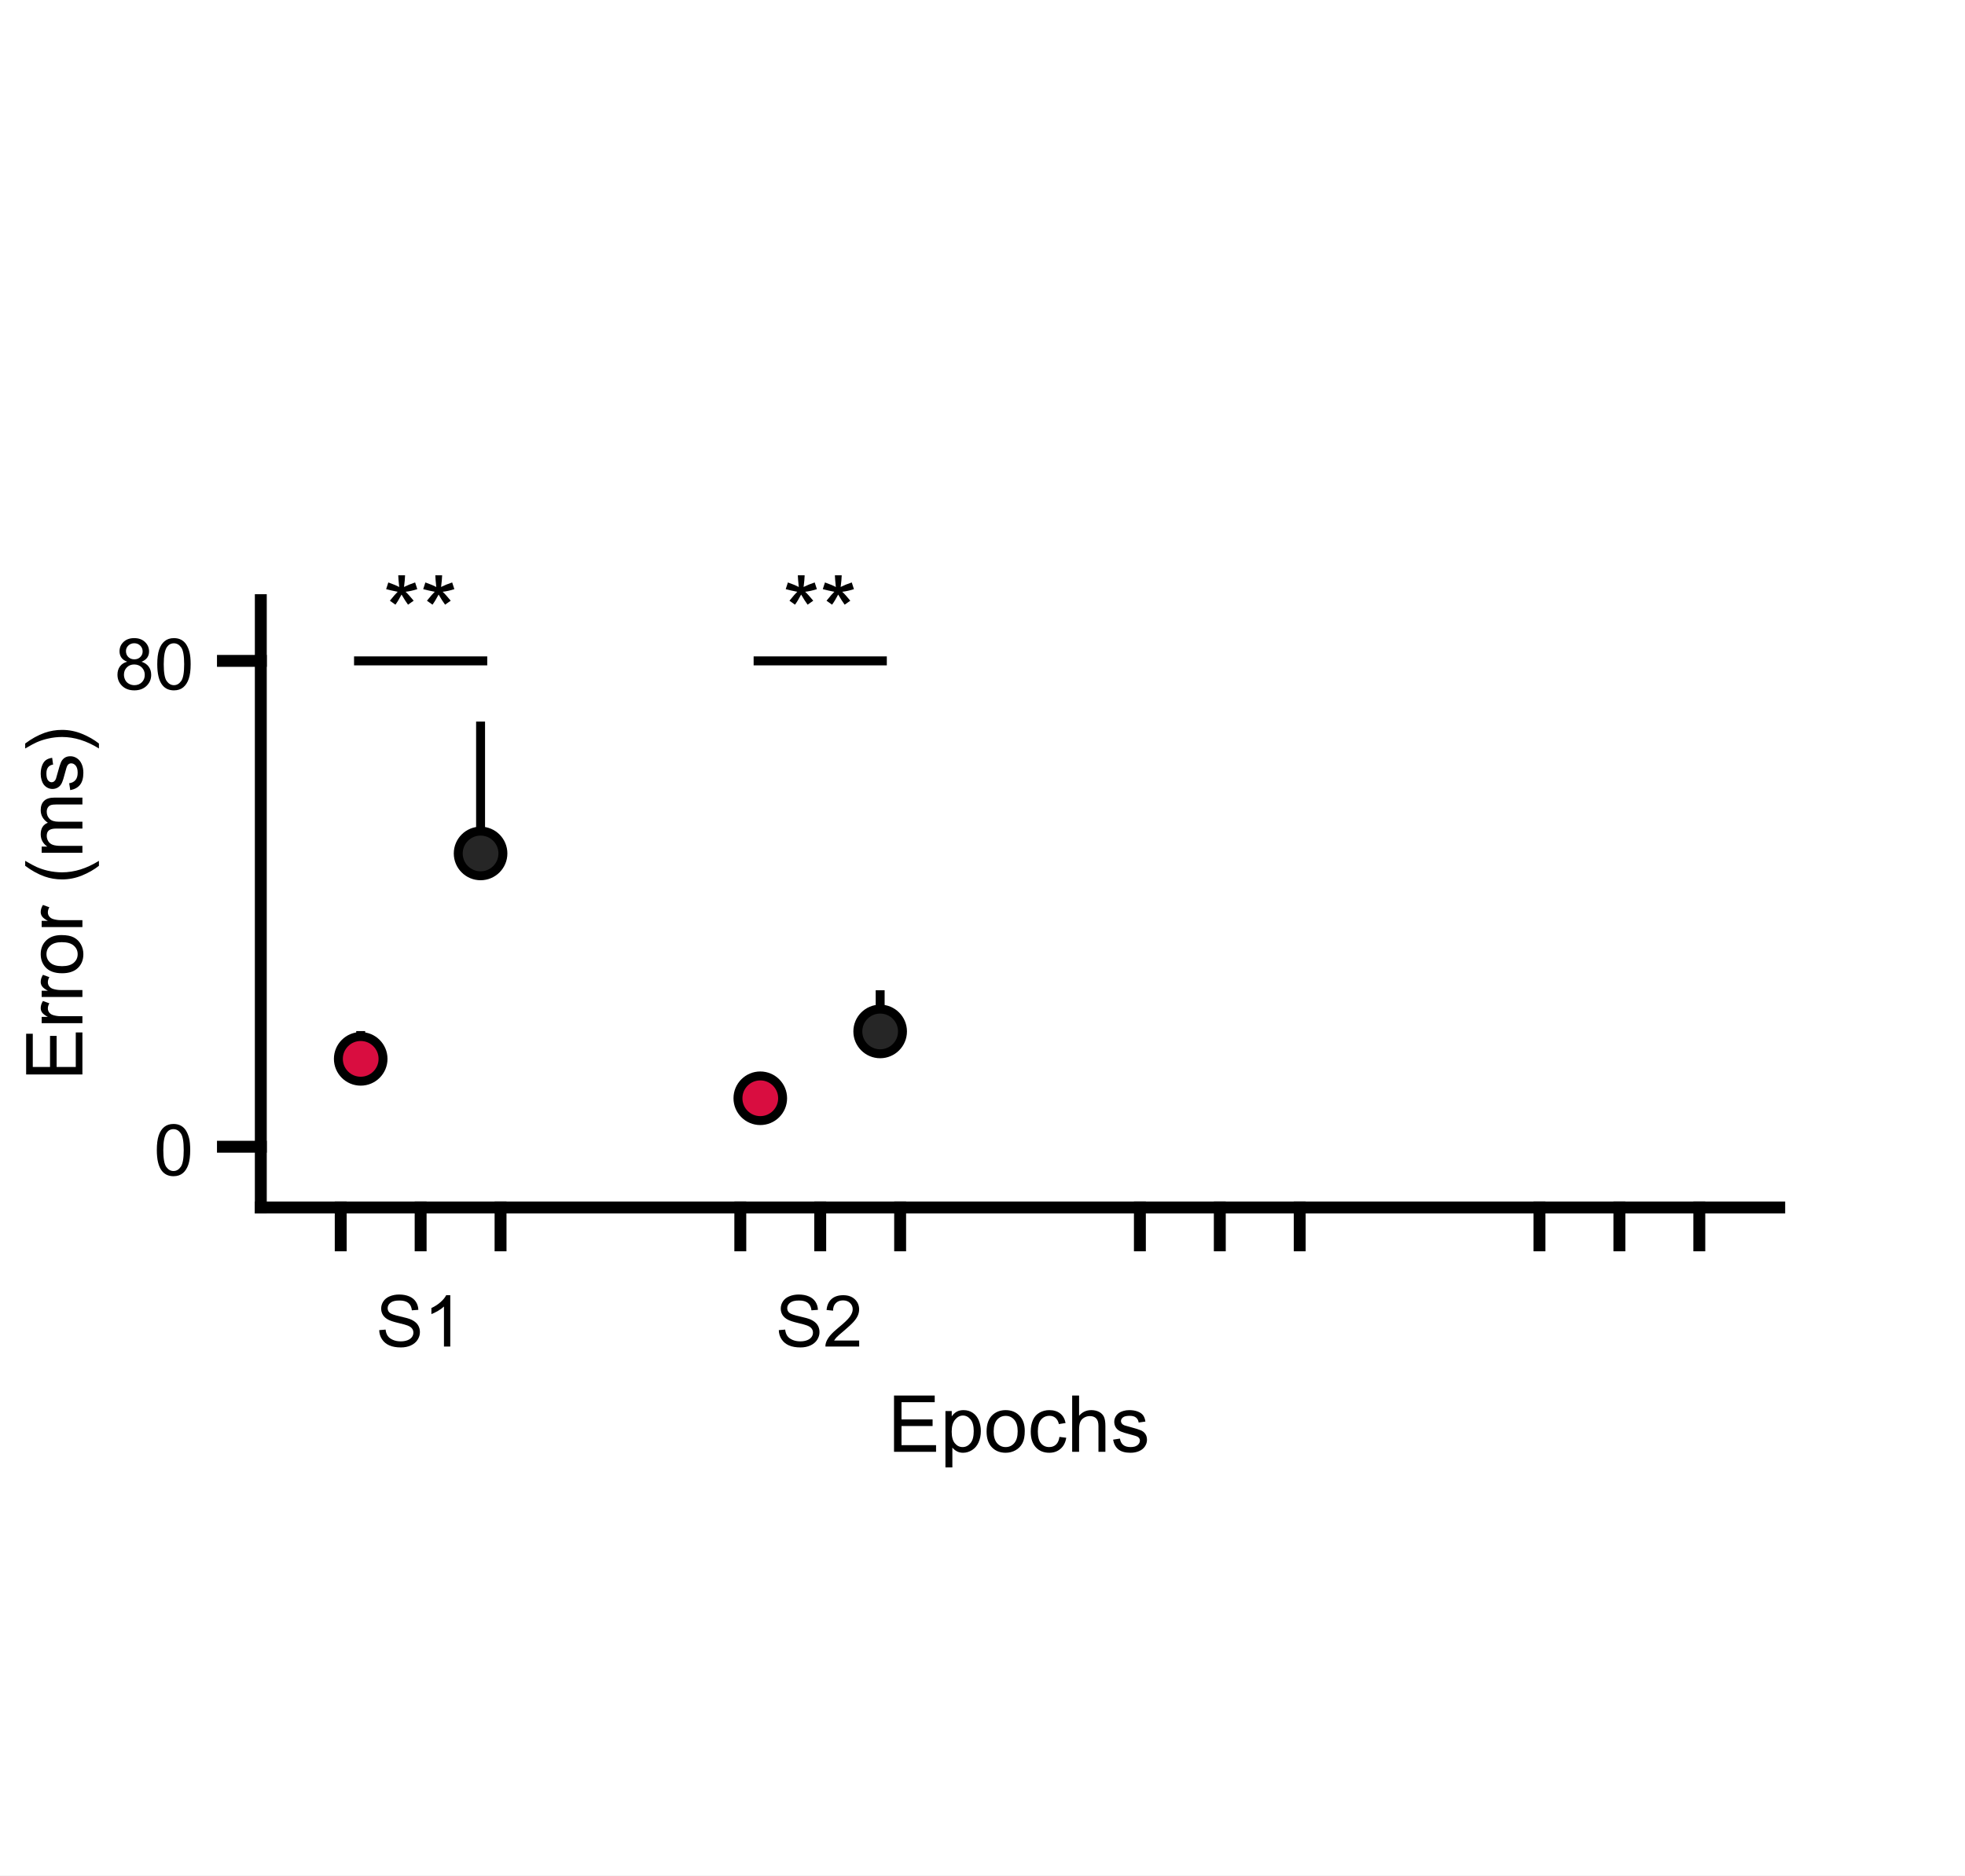
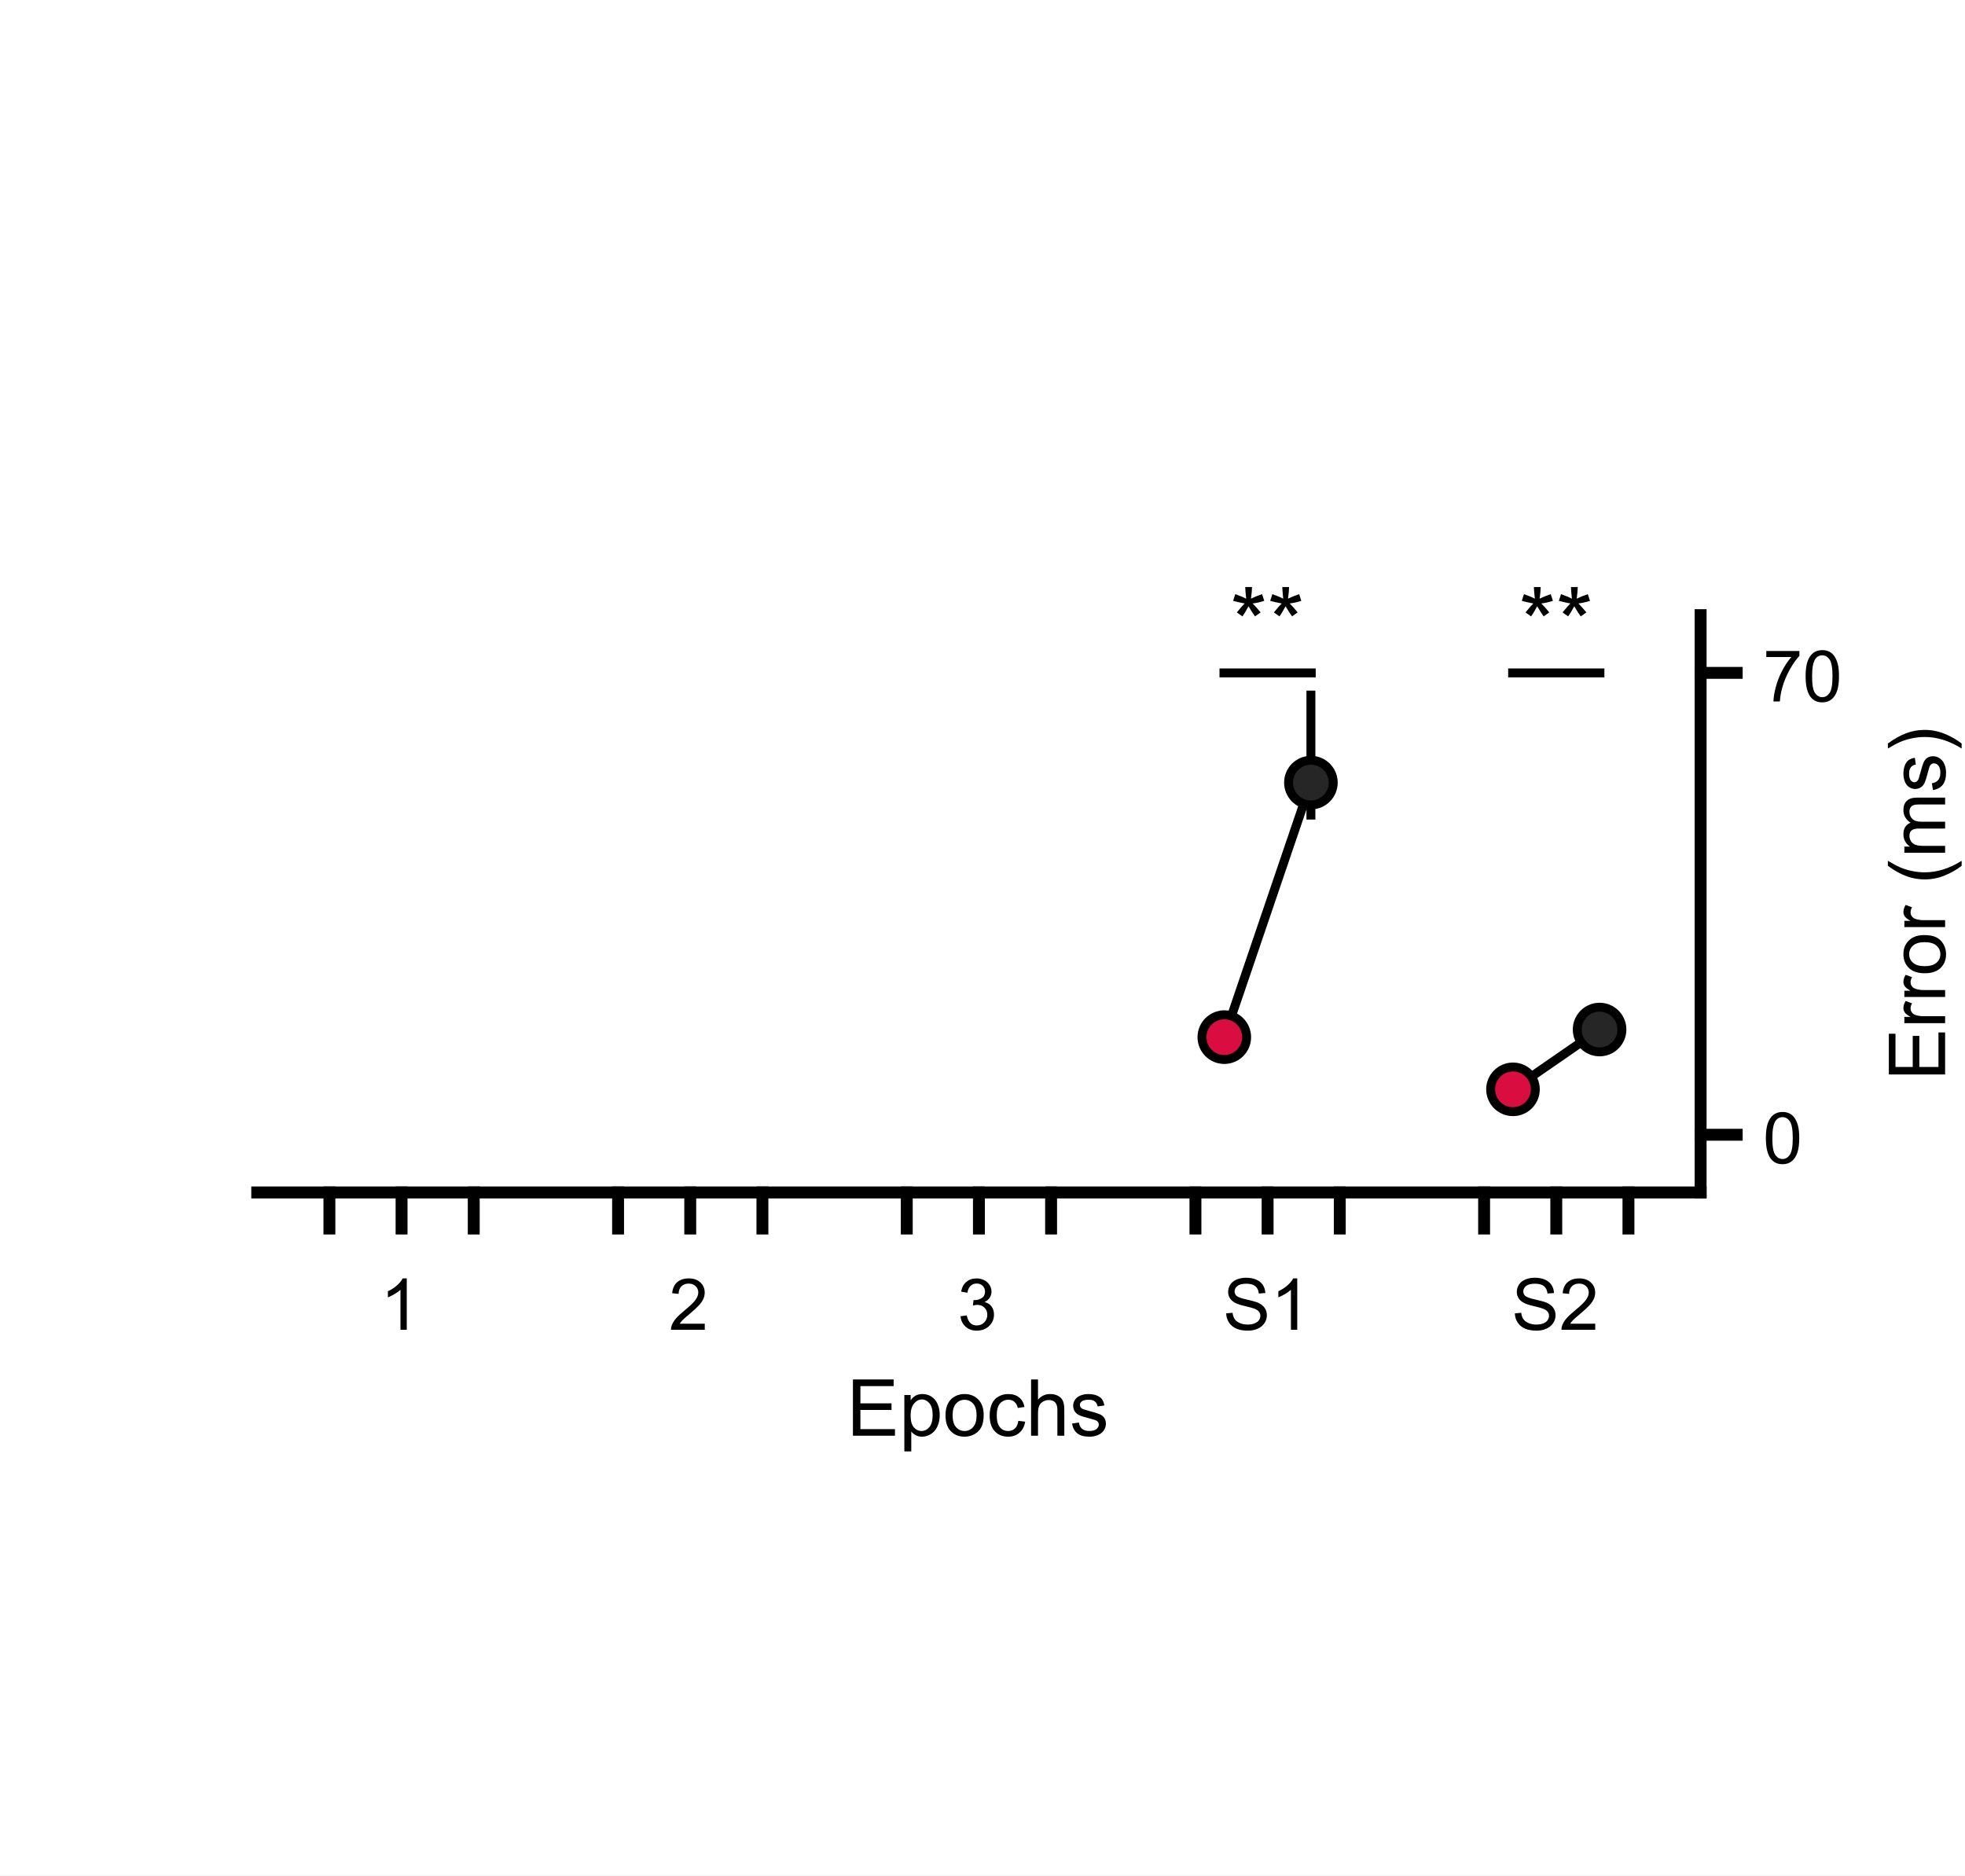
<svg xmlns="http://www.w3.org/2000/svg" style="fill-opacity:1; color-rendering:auto; color-interpolation:auto; text-rendering:auto; stroke:black; stroke-linecap:square; stroke-miterlimit:10; shape-rendering:auto; stroke-opacity:1; fill:black; stroke-dasharray:none; font-weight:normal; stroke-width:1; font-family:'Dialog'; font-style:normal; stroke-linejoin:miter; font-size:12px; stroke-dashoffset:0; image-rendering:auto;" width="550" height="525">
  <defs id="genericDefs" />
  <g>
    <defs id="defs1">
      <clipPath clipPathUnits="userSpaceOnUse" id="clipPath1">
        <path d="M0 0 L550 0 L550 525 L0 525 L0 0 Z" />
      </clipPath>
    </defs>
    <g style="fill:white; stroke:white;">
      <rect x="0" y="0" width="550" style="clip-path:url(#clipPath1); stroke:none;" height="525" />
    </g>
    <g style="fill:white; text-rendering:optimizeSpeed; color-rendering:optimizeSpeed; image-rendering:optimizeSpeed; shape-rendering:crispEdges; stroke:white; color-interpolation:sRGB;">
      <rect x="0" width="550" height="525" y="0" style="stroke:none;" />
    </g>
    <g style="text-rendering:geometricPrecision; stroke-width:3.333; color-interpolation:linearRGB; color-rendering:optimizeQuality; image-rendering:optimizeQuality; stroke-linejoin:round;">
-       <line y2="338" style="fill:none;" x1="73" x2="498" y1="338" />
-       <line y2="348.6" style="fill:none;" x1="95.368" x2="95.368" y1="338" />
-       <line y2="348.6" style="fill:none;" x1="117.737" x2="117.737" y1="338" />
-       <line y2="348.6" style="fill:none;" x1="140.105" x2="140.105" y1="338" />
-       <line y2="348.6" style="fill:none;" x1="207.21" x2="207.21" y1="338" />
-       <line y2="348.6" style="fill:none;" x1="229.579" x2="229.579" y1="338" />
-       <line y2="348.6" style="fill:none;" x1="251.947" x2="251.947" y1="338" />
-       <line y2="348.6" style="fill:none;" x1="319.053" x2="319.053" y1="338" />
-       <line y2="348.6" style="fill:none;" x1="341.421" x2="341.421" y1="338" />
-       <line y2="348.6" style="fill:none;" x1="363.789" x2="363.789" y1="338" />
-       <line y2="348.6" style="fill:none;" x1="430.895" x2="430.895" y1="338" />
-       <line y2="348.6" style="fill:none;" x1="453.263" x2="453.263" y1="338" />
-       <line y2="348.6" style="fill:none;" x1="475.632" x2="475.632" y1="338" />
+       <line y2="333.8" style="fill:none;" x1="72" x2="476" y1="333.8" />
+       <line y2="343.9" style="fill:none;" x1="92.2" x2="92.2" y1="333.8" />
+       <line y2="343.9" style="fill:none;" x1="112.4" x2="112.4" y1="333.8" />
+       <line y2="343.9" style="fill:none;" x1="132.6" x2="132.6" y1="333.8" />
+       <line y2="343.9" style="fill:none;" x1="173" x2="173" y1="333.8" />
+       <line y2="343.9" style="fill:none;" x1="193.2" x2="193.2" y1="333.8" />
+       <line y2="343.9" style="fill:none;" x1="213.4" x2="213.4" y1="333.8" />
+       <line y2="343.9" style="fill:none;" x1="253.8" x2="253.8" y1="333.8" />
+       <line y2="343.9" style="fill:none;" x1="274" x2="274" y1="333.8" />
+       <line y2="343.9" style="fill:none;" x1="294.2" x2="294.2" y1="333.8" />
+       <line y2="343.9" style="fill:none;" x1="334.6" x2="334.6" y1="333.8" />
+       <line y2="343.9" style="fill:none;" x1="354.8" x2="354.8" y1="333.8" />
+       <line y2="343.9" style="fill:none;" x1="375" x2="375" y1="333.8" />
+       <line y2="343.9" style="fill:none;" x1="415.4" x2="415.4" y1="333.8" />
+       <line y2="343.9" style="fill:none;" x1="435.6" x2="435.6" y1="333.8" />
+       <line y2="343.9" style="fill:none;" x1="455.8" x2="455.8" y1="333.8" />
    </g>
-     <g transform="translate(117.7368,355.9333)" style="font-size:20px; text-rendering:geometricPrecision; color-rendering:optimizeQuality; image-rendering:optimizeQuality; font-family:'SansSerif'; color-interpolation:linearRGB;">
+     <g transform="translate(112.4,351.2333)" style="font-size:20px; text-rendering:geometricPrecision; color-rendering:optimizeQuality; image-rendering:optimizeQuality; font-family:'SansSerif'; color-interpolation:linearRGB;">
+       <path style="stroke:none;" d="M1.453 21 L-0.312 21 L-0.312 9.797 Q-0.938 10.406 -1.969 11.008 Q-3 11.609 -3.828 11.922 L-3.828 10.219 Q-2.344 9.531 -1.242 8.539 Q-0.141 7.547 0.312 6.625 L1.453 6.625 L1.453 21 Z" />
+     </g>
+     <g transform="translate(193.2,351.2333)" style="font-size:20px; text-rendering:geometricPrecision; color-rendering:optimizeQuality; image-rendering:optimizeQuality; font-family:'SansSerif'; color-interpolation:linearRGB;">
+       <path style="stroke:none;" d="M4.062 19.312 L4.062 21 L-5.391 21 Q-5.406 20.359 -5.188 19.781 Q-4.828 18.812 -4.031 17.875 Q-3.234 16.938 -1.734 15.703 Q0.609 13.797 1.43 12.68 Q2.25 11.562 2.25 10.562 Q2.25 9.516 1.5 8.797 Q0.75 8.078 -0.453 8.078 Q-1.719 8.078 -2.484 8.844 Q-3.25 9.609 -3.25 10.953 L-5.062 10.766 Q-4.875 8.75 -3.664 7.688 Q-2.453 6.625 -0.406 6.625 Q1.641 6.625 2.844 7.766 Q4.047 8.906 4.047 10.594 Q4.047 11.453 3.695 12.289 Q3.344 13.125 2.531 14.039 Q1.719 14.953 -0.172 16.562 Q-1.766 17.891 -2.211 18.359 Q-2.656 18.828 -2.953 19.312 L4.062 19.312 Z" />
+     </g>
+     <g transform="translate(274,351.2333)" style="font-size:20px; text-rendering:geometricPrecision; color-rendering:optimizeQuality; image-rendering:optimizeQuality; font-family:'SansSerif'; color-interpolation:linearRGB;">
+       <path style="stroke:none;" d="M-5.156 17.219 L-3.406 16.984 Q-3.094 18.484 -2.367 19.141 Q-1.641 19.797 -0.594 19.797 Q0.641 19.797 1.492 18.938 Q2.344 18.078 2.344 16.812 Q2.344 15.594 1.555 14.812 Q0.766 14.031 -0.453 14.031 Q-0.953 14.031 -1.688 14.219 L-1.5 12.672 Q-1.328 12.703 -1.219 12.703 Q-0.094 12.703 0.805 12.117 Q1.703 11.531 1.703 10.312 Q1.703 9.344 1.047 8.703 Q0.391 8.062 -0.641 8.062 Q-1.656 8.062 -2.344 8.711 Q-3.031 9.359 -3.219 10.641 L-4.984 10.328 Q-4.656 8.562 -3.516 7.594 Q-2.375 6.625 -0.672 6.625 Q0.5 6.625 1.484 7.125 Q2.469 7.625 2.992 8.5 Q3.516 9.375 3.516 10.344 Q3.516 11.266 3.016 12.031 Q2.516 12.797 1.547 13.25 Q2.812 13.531 3.516 14.461 Q4.219 15.391 4.219 16.766 Q4.219 18.641 2.852 19.945 Q1.484 21.25 -0.609 21.25 Q-2.5 21.25 -3.742 20.125 Q-4.984 19 -5.156 17.219 Z" />
+     </g>
+     <g transform="translate(354.8,351.2333)" style="font-size:20px; text-rendering:geometricPrecision; color-rendering:optimizeQuality; image-rendering:optimizeQuality; font-family:'SansSerif'; color-interpolation:linearRGB;">
      <path style="stroke:none;" d="M-11.594 16.406 L-9.812 16.25 Q-9.688 17.312 -9.227 18 Q-8.766 18.688 -7.789 19.117 Q-6.812 19.547 -5.578 19.547 Q-4.5 19.547 -3.672 19.227 Q-2.844 18.906 -2.438 18.344 Q-2.031 17.781 -2.031 17.109 Q-2.031 16.438 -2.422 15.938 Q-2.812 15.438 -3.703 15.094 Q-4.281 14.859 -6.258 14.391 Q-8.234 13.922 -9.016 13.5 Q-10.047 12.969 -10.547 12.172 Q-11.047 11.375 -11.047 10.391 Q-11.047 9.297 -10.438 8.359 Q-9.828 7.422 -8.641 6.93 Q-7.453 6.438 -6.016 6.438 Q-4.422 6.438 -3.203 6.953 Q-1.984 7.469 -1.336 8.461 Q-0.688 9.453 -0.641 10.719 L-2.453 10.859 Q-2.594 9.5 -3.438 8.805 Q-4.281 8.109 -5.938 8.109 Q-7.656 8.109 -8.445 8.742 Q-9.234 9.375 -9.234 10.25 Q-9.234 11.031 -8.672 11.531 Q-8.125 12.031 -5.812 12.547 Q-3.5 13.062 -2.641 13.453 Q-1.391 14.031 -0.797 14.914 Q-0.203 15.797 -0.203 16.953 Q-0.203 18.094 -0.859 19.109 Q-1.516 20.125 -2.742 20.688 Q-3.969 21.25 -5.5 21.25 Q-7.438 21.25 -8.75 20.68 Q-10.062 20.109 -10.812 18.969 Q-11.562 17.828 -11.594 16.406 ZM8.293 21 L6.527 21 L6.527 9.797 Q5.902 10.406 4.871 11.008 Q3.84 11.609 3.012 11.922 L3.012 10.219 Q4.496 9.531 5.598 8.539 Q6.699 7.547 7.152 6.625 L8.293 6.625 L8.293 21 Z" />
    </g>
-     <g transform="translate(229.5789,355.9333)" style="font-size:20px; text-rendering:geometricPrecision; color-rendering:optimizeQuality; image-rendering:optimizeQuality; font-family:'SansSerif'; color-interpolation:linearRGB;">
+     <g transform="translate(435.6,351.2333)" style="font-size:20px; text-rendering:geometricPrecision; color-rendering:optimizeQuality; image-rendering:optimizeQuality; font-family:'SansSerif'; color-interpolation:linearRGB;">
      <path style="stroke:none;" d="M-11.594 16.406 L-9.812 16.25 Q-9.688 17.312 -9.227 18 Q-8.766 18.688 -7.789 19.117 Q-6.812 19.547 -5.578 19.547 Q-4.5 19.547 -3.672 19.227 Q-2.844 18.906 -2.438 18.344 Q-2.031 17.781 -2.031 17.109 Q-2.031 16.438 -2.422 15.938 Q-2.812 15.438 -3.703 15.094 Q-4.281 14.859 -6.258 14.391 Q-8.234 13.922 -9.016 13.5 Q-10.047 12.969 -10.547 12.172 Q-11.047 11.375 -11.047 10.391 Q-11.047 9.297 -10.438 8.359 Q-9.828 7.422 -8.641 6.93 Q-7.453 6.438 -6.016 6.438 Q-4.422 6.438 -3.203 6.953 Q-1.984 7.469 -1.336 8.461 Q-0.688 9.453 -0.641 10.719 L-2.453 10.859 Q-2.594 9.5 -3.438 8.805 Q-4.281 8.109 -5.938 8.109 Q-7.656 8.109 -8.445 8.742 Q-9.234 9.375 -9.234 10.25 Q-9.234 11.031 -8.672 11.531 Q-8.125 12.031 -5.812 12.547 Q-3.5 13.062 -2.641 13.453 Q-1.391 14.031 -0.797 14.914 Q-0.203 15.797 -0.203 16.953 Q-0.203 18.094 -0.859 19.109 Q-1.516 20.125 -2.742 20.688 Q-3.969 21.25 -5.5 21.25 Q-7.438 21.25 -8.75 20.68 Q-10.062 20.109 -10.812 18.969 Q-11.562 17.828 -11.594 16.406 ZM10.902 19.312 L10.902 21 L1.449 21 Q1.434 20.359 1.652 19.781 Q2.012 18.812 2.809 17.875 Q3.606 16.938 5.106 15.703 Q7.449 13.797 8.27 12.68 Q9.09 11.562 9.09 10.562 Q9.09 9.516 8.34 8.797 Q7.59 8.078 6.387 8.078 Q5.121 8.078 4.356 8.844 Q3.59 9.609 3.59 10.953 L1.777 10.766 Q1.965 8.75 3.176 7.688 Q4.387 6.625 6.434 6.625 Q8.48 6.625 9.684 7.766 Q10.887 8.906 10.887 10.594 Q10.887 11.453 10.535 12.289 Q10.184 13.125 9.371 14.039 Q8.559 14.953 6.668 16.562 Q5.074 17.891 4.629 18.359 Q4.184 18.828 3.887 19.312 L10.902 19.312 Z" />
    </g>
-     <g transform="translate(285.5002,383.4)" style="font-size:22px; text-rendering:geometricPrecision; color-rendering:optimizeQuality; image-rendering:optimizeQuality; font-family:'SansSerif'; color-interpolation:linearRGB;">
+     <g transform="translate(274.0002,378.9)" style="font-size:22px; text-rendering:geometricPrecision; color-rendering:optimizeQuality; image-rendering:optimizeQuality; font-family:'SansSerif'; color-interpolation:linearRGB;">
      <path style="stroke:none;" d="M-35.266 23 L-35.266 7.25 L-23.875 7.25 L-23.875 9.109 L-33.172 9.109 L-33.172 13.938 L-24.469 13.938 L-24.469 15.781 L-33.172 15.781 L-33.172 21.141 L-23.5 21.141 L-23.5 23 L-35.266 23 ZM-20.873 27.375 L-20.873 11.594 L-19.107 11.594 L-19.107 13.078 Q-18.498 12.203 -17.709 11.766 Q-16.92 11.328 -15.81 11.328 Q-14.342 11.328 -13.225 12.086 Q-12.107 12.844 -11.537 14.211 Q-10.967 15.578 -10.967 17.203 Q-10.967 18.953 -11.6 20.359 Q-12.232 21.766 -13.428 22.516 Q-14.623 23.266 -15.951 23.266 Q-16.904 23.266 -17.678 22.852 Q-18.451 22.438 -18.936 21.812 L-18.936 27.375 L-20.873 27.375 ZM-19.123 17.359 Q-19.123 19.562 -18.232 20.617 Q-17.342 21.672 -16.076 21.672 Q-14.779 21.672 -13.865 20.578 Q-12.951 19.484 -12.951 17.203 Q-12.951 15.016 -13.85 13.93 Q-14.748 12.844 -15.982 12.844 Q-17.217 12.844 -18.17 14 Q-19.123 15.156 -19.123 17.359 ZM-9.356 17.297 Q-9.356 14.125 -7.591 12.594 Q-6.122 11.328 -4.013 11.328 Q-1.653 11.328 -0.161 12.875 Q1.331 14.422 1.331 17.141 Q1.331 19.344 0.667 20.602 Q0.003 21.859 -1.255 22.562 Q-2.513 23.266 -4.013 23.266 Q-6.403 23.266 -7.88 21.727 Q-9.356 20.188 -9.356 17.297 ZM-7.372 17.297 Q-7.372 19.484 -6.419 20.578 Q-5.466 21.672 -4.013 21.672 Q-2.575 21.672 -1.614 20.57 Q-0.653 19.469 -0.653 17.234 Q-0.653 15.109 -1.614 14.023 Q-2.575 12.938 -4.013 12.938 Q-5.466 12.938 -6.419 14.023 Q-7.372 15.109 -7.372 17.297 ZM11.035 18.828 L12.941 19.062 Q12.629 21.031 11.348 22.148 Q10.066 23.266 8.191 23.266 Q5.848 23.266 4.426 21.734 Q3.004 20.203 3.004 17.344 Q3.004 15.484 3.613 14.102 Q4.223 12.719 5.481 12.023 Q6.738 11.328 8.207 11.328 Q10.066 11.328 11.246 12.273 Q12.426 13.219 12.754 14.938 L10.879 15.234 Q10.613 14.078 9.926 13.5 Q9.238 12.922 8.285 12.922 Q6.816 12.922 5.902 13.969 Q4.988 15.016 4.988 17.281 Q4.988 19.578 5.871 20.625 Q6.754 21.672 8.176 21.672 Q9.316 21.672 10.074 20.969 Q10.832 20.266 11.035 18.828 ZM14.598 23 L14.598 7.25 L16.535 7.25 L16.535 12.906 Q17.879 11.328 19.941 11.328 Q21.207 11.328 22.145 11.828 Q23.082 12.328 23.488 13.211 Q23.895 14.094 23.895 15.766 L23.895 23 L21.957 23 L21.957 15.766 Q21.957 14.312 21.324 13.656 Q20.691 13 19.551 13 Q18.691 13 17.934 13.445 Q17.176 13.891 16.855 14.656 Q16.535 15.422 16.535 16.766 L16.535 23 L14.598 23 ZM26.052 19.594 L27.974 19.297 Q28.13 20.438 28.864 21.055 Q29.599 21.672 30.927 21.672 Q32.255 21.672 32.903 21.125 Q33.552 20.578 33.552 19.859 Q33.552 19.203 32.974 18.828 Q32.583 18.562 31.005 18.172 Q28.864 17.625 28.044 17.234 Q27.224 16.844 26.802 16.148 Q26.38 15.453 26.38 14.625 Q26.38 13.859 26.731 13.211 Q27.083 12.562 27.677 12.125 Q28.13 11.797 28.911 11.562 Q29.692 11.328 30.583 11.328 Q31.927 11.328 32.942 11.719 Q33.958 12.109 34.442 12.766 Q34.927 13.422 35.099 14.531 L33.208 14.797 Q33.083 13.906 32.466 13.414 Q31.849 12.922 30.724 12.922 Q29.38 12.922 28.817 13.359 Q28.255 13.797 28.255 14.391 Q28.255 14.766 28.489 15.078 Q28.724 15.391 29.224 15.594 Q29.52 15.688 30.927 16.078 Q32.989 16.625 33.802 16.977 Q34.614 17.328 35.075 17.992 Q35.536 18.656 35.536 19.641 Q35.536 20.609 34.974 21.469 Q34.411 22.328 33.341 22.797 Q32.27 23.266 30.927 23.266 Q28.708 23.266 27.544 22.336 Q26.38 21.406 26.052 19.594 Z" />
    </g>
    <g style="text-rendering:geometricPrecision; stroke-width:3.333; color-interpolation:linearRGB; color-rendering:optimizeQuality; image-rendering:optimizeQuality; stroke-linejoin:round;">
-       <line y2="168" style="fill:none;" x1="73" x2="73" y1="338" />
-       <line y2="321" style="fill:none;" x1="73" x2="62.4" y1="321" />
-       <line y2="185" style="fill:none;" x1="73" x2="62.4" y1="185" />
+       <line y2="172.2" style="fill:none;" x1="476" x2="476" y1="333.8" />
+       <line y2="317.64" style="fill:none;" x1="476" x2="486.1" y1="317.64" />
+       <line y2="188.36" style="fill:none;" x1="476" x2="486.1" y1="188.36" />
    </g>
-     <g transform="translate(55.0667,321)" style="font-size:20px; text-rendering:geometricPrecision; color-rendering:optimizeQuality; image-rendering:optimizeQuality; font-family:'SansSerif'; color-interpolation:linearRGB;">
-       <path style="stroke:none;" d="M-11.172 0.938 Q-11.172 -1.594 -10.648 -3.148 Q-10.125 -4.703 -9.094 -5.539 Q-8.062 -6.375 -6.5 -6.375 Q-5.344 -6.375 -4.477 -5.914 Q-3.609 -5.453 -3.047 -4.578 Q-2.484 -3.703 -2.156 -2.445 Q-1.828 -1.188 -1.828 0.938 Q-1.828 3.453 -2.352 5 Q-2.875 6.547 -3.898 7.398 Q-4.922 8.25 -6.5 8.25 Q-8.578 8.25 -9.75 6.766 Q-11.172 4.969 -11.172 0.938 ZM-9.359 0.938 Q-9.359 4.469 -8.539 5.633 Q-7.719 6.797 -6.5 6.797 Q-5.297 6.797 -4.469 5.625 Q-3.641 4.453 -3.641 0.938 Q-3.641 -2.594 -4.469 -3.758 Q-5.297 -4.922 -6.516 -4.922 Q-7.734 -4.922 -8.453 -3.891 Q-9.359 -2.594 -9.359 0.938 Z" />
+     <g transform="translate(493.4333,317.64)" style="font-size:20px; text-rendering:geometricPrecision; color-rendering:optimizeQuality; image-rendering:optimizeQuality; font-family:'SansSerif'; color-interpolation:linearRGB;">
+       <path style="stroke:none;" d="M0.828 0.938 Q0.828 -1.594 1.352 -3.148 Q1.875 -4.703 2.906 -5.539 Q3.938 -6.375 5.5 -6.375 Q6.656 -6.375 7.523 -5.914 Q8.391 -5.453 8.953 -4.578 Q9.516 -3.703 9.844 -2.445 Q10.172 -1.188 10.172 0.938 Q10.172 3.453 9.648 5 Q9.125 6.547 8.102 7.398 Q7.078 8.25 5.5 8.25 Q3.422 8.25 2.25 6.766 Q0.828 4.969 0.828 0.938 ZM2.641 0.938 Q2.641 4.469 3.461 5.633 Q4.281 6.797 5.5 6.797 Q6.703 6.797 7.531 5.625 Q8.359 4.453 8.359 0.938 Q8.359 -2.594 7.531 -3.758 Q6.703 -4.922 5.484 -4.922 Q4.266 -4.922 3.547 -3.891 Q2.641 -2.594 2.641 0.938 Z" />
    </g>
-     <g transform="translate(55.0667,185)" style="font-size:20px; text-rendering:geometricPrecision; color-rendering:optimizeQuality; image-rendering:optimizeQuality; font-family:'SansSerif'; color-interpolation:linearRGB;">
-       <path style="stroke:none;" d="M-19.469 0.234 Q-20.562 -0.172 -21.086 -0.914 Q-21.609 -1.656 -21.609 -2.688 Q-21.609 -4.25 -20.484 -5.312 Q-19.359 -6.375 -17.5 -6.375 Q-15.625 -6.375 -14.484 -5.289 Q-13.344 -4.203 -13.344 -2.641 Q-13.344 -1.641 -13.867 -0.906 Q-14.391 -0.172 -15.453 0.234 Q-14.125 0.672 -13.438 1.625 Q-12.75 2.578 -12.75 3.906 Q-12.75 5.75 -14.055 7 Q-15.359 8.25 -17.469 8.25 Q-19.594 8.25 -20.891 6.992 Q-22.188 5.734 -22.188 3.859 Q-22.188 2.469 -21.477 1.523 Q-20.766 0.578 -19.469 0.234 ZM-19.812 -2.75 Q-19.812 -1.734 -19.156 -1.086 Q-18.5 -0.438 -17.469 -0.438 Q-16.453 -0.438 -15.797 -1.078 Q-15.141 -1.719 -15.141 -2.641 Q-15.141 -3.609 -15.812 -4.273 Q-16.484 -4.938 -17.484 -4.938 Q-18.484 -4.938 -19.148 -4.289 Q-19.812 -3.641 -19.812 -2.75 ZM-20.375 3.875 Q-20.375 4.625 -20.023 5.328 Q-19.672 6.031 -18.969 6.414 Q-18.266 6.797 -17.453 6.797 Q-16.188 6.797 -15.367 5.984 Q-14.547 5.172 -14.547 3.922 Q-14.547 2.656 -15.391 1.828 Q-16.234 1 -17.516 1 Q-18.75 1 -19.562 1.82 Q-20.375 2.641 -20.375 3.875 ZM-11.049 0.938 Q-11.049 -1.594 -10.525 -3.148 Q-10.002 -4.703 -8.971 -5.539 Q-7.939 -6.375 -6.377 -6.375 Q-5.221 -6.375 -4.354 -5.914 Q-3.486 -5.453 -2.924 -4.578 Q-2.361 -3.703 -2.033 -2.445 Q-1.705 -1.188 -1.705 0.938 Q-1.705 3.453 -2.228 5 Q-2.752 6.547 -3.775 7.398 Q-4.799 8.25 -6.377 8.25 Q-8.455 8.25 -9.627 6.766 Q-11.049 4.969 -11.049 0.938 ZM-9.236 0.938 Q-9.236 4.469 -8.416 5.633 Q-7.596 6.797 -6.377 6.797 Q-5.174 6.797 -4.346 5.625 Q-3.518 4.453 -3.518 0.938 Q-3.518 -2.594 -4.346 -3.758 Q-5.174 -4.922 -6.393 -4.922 Q-7.611 -4.922 -8.33 -3.891 Q-9.236 -2.594 -9.236 0.938 Z" />
+     <g transform="translate(493.4333,188.36)" style="font-size:20px; text-rendering:geometricPrecision; color-rendering:optimizeQuality; image-rendering:optimizeQuality; font-family:'SansSerif'; color-interpolation:linearRGB;">
+       <path style="stroke:none;" d="M0.953 -4.438 L0.953 -6.125 L10.219 -6.125 L10.219 -4.766 Q8.844 -3.312 7.5 -0.898 Q6.156 1.516 5.438 4.062 Q4.906 5.859 4.75 8 L2.953 8 Q2.984 6.312 3.617 3.922 Q4.25 1.531 5.438 -0.695 Q6.625 -2.922 7.953 -4.438 L0.953 -4.438 ZM11.951 0.938 Q11.951 -1.594 12.475 -3.148 Q12.998 -4.703 14.029 -5.539 Q15.06 -6.375 16.623 -6.375 Q17.779 -6.375 18.646 -5.914 Q19.514 -5.453 20.076 -4.578 Q20.639 -3.703 20.967 -2.445 Q21.295 -1.188 21.295 0.938 Q21.295 3.453 20.771 5 Q20.248 6.547 19.225 7.398 Q18.201 8.25 16.623 8.25 Q14.545 8.25 13.373 6.766 Q11.951 4.969 11.951 0.938 ZM13.764 0.938 Q13.764 4.469 14.584 5.633 Q15.404 6.797 16.623 6.797 Q17.826 6.797 18.654 5.625 Q19.482 4.453 19.482 0.938 Q19.482 -2.594 18.654 -3.758 Q17.826 -4.922 16.607 -4.922 Q15.389 -4.922 14.67 -3.891 Q13.764 -2.594 13.764 0.938 Z" />
    </g>
-     <g transform="translate(28.0667,252.9999) rotate(-90)" style="font-size:22px; text-rendering:geometricPrecision; color-rendering:optimizeQuality; image-rendering:optimizeQuality; font-family:'SansSerif'; color-interpolation:linearRGB;">
-       <path style="stroke:none;" d="M-47.766 -5 L-47.766 -20.75 L-36.375 -20.75 L-36.375 -18.891 L-45.672 -18.891 L-45.672 -14.062 L-36.969 -14.062 L-36.969 -12.219 L-45.672 -12.219 L-45.672 -6.859 L-36 -6.859 L-36 -5 L-47.766 -5 ZM-33.404 -5 L-33.404 -16.406 L-31.654 -16.406 L-31.654 -14.672 Q-30.998 -15.891 -30.428 -16.281 Q-29.857 -16.672 -29.186 -16.672 Q-28.201 -16.672 -27.201 -16.047 L-27.857 -14.25 Q-28.576 -14.672 -29.279 -14.672 Q-29.92 -14.672 -30.42 -14.289 Q-30.92 -13.906 -31.139 -13.234 Q-31.467 -12.203 -31.467 -10.969 L-31.467 -5 L-33.404 -5 ZM-26.078 -5 L-26.078 -16.406 L-24.328 -16.406 L-24.328 -14.672 Q-23.672 -15.891 -23.102 -16.281 Q-22.531 -16.672 -21.859 -16.672 Q-20.875 -16.672 -19.875 -16.047 L-20.531 -14.25 Q-21.25 -14.672 -21.953 -14.672 Q-22.594 -14.672 -23.094 -14.289 Q-23.594 -13.906 -23.812 -13.234 Q-24.141 -12.203 -24.141 -10.969 L-24.141 -5 L-26.078 -5 ZM-19.439 -10.703 Q-19.439 -13.875 -17.674 -15.406 Q-16.205 -16.672 -14.096 -16.672 Q-11.736 -16.672 -10.244 -15.125 Q-8.752 -13.578 -8.752 -10.859 Q-8.752 -8.656 -9.416 -7.398 Q-10.08 -6.141 -11.338 -5.438 Q-12.596 -4.734 -14.096 -4.734 Q-16.486 -4.734 -17.963 -6.273 Q-19.439 -7.812 -19.439 -10.703 ZM-17.455 -10.703 Q-17.455 -8.516 -16.502 -7.422 Q-15.549 -6.328 -14.096 -6.328 Q-12.658 -6.328 -11.697 -7.43 Q-10.736 -8.531 -10.736 -10.766 Q-10.736 -12.891 -11.697 -13.977 Q-12.658 -15.062 -14.096 -15.062 Q-15.549 -15.062 -16.502 -13.977 Q-17.455 -12.891 -17.455 -10.703 ZM-6.517 -5 L-6.517 -16.406 L-4.767 -16.406 L-4.767 -14.672 Q-4.11 -15.891 -3.54 -16.281 Q-2.97 -16.672 -2.298 -16.672 Q-1.313 -16.672 -0.314 -16.047 L-0.97 -14.25 Q-1.688 -14.672 -2.392 -14.672 Q-3.032 -14.672 -3.532 -14.289 Q-4.032 -13.906 -4.251 -13.234 Q-4.579 -12.203 -4.579 -10.969 L-4.579 -5 L-6.517 -5 ZM10.641 -0.375 Q9.047 -2.391 7.938 -5.094 Q6.828 -7.797 6.828 -10.703 Q6.828 -13.266 7.656 -15.609 Q8.625 -18.328 10.641 -21.016 L12.031 -21.016 Q10.734 -18.781 10.312 -17.828 Q9.656 -16.344 9.281 -14.734 Q8.812 -12.719 8.812 -10.688 Q8.812 -5.531 12.031 -0.375 L10.641 -0.375 ZM14.279 -5 L14.279 -16.406 L16.014 -16.406 L16.014 -14.812 Q16.545 -15.641 17.436 -16.156 Q18.326 -16.672 19.467 -16.672 Q20.732 -16.672 21.545 -16.141 Q22.357 -15.609 22.686 -14.672 Q24.045 -16.672 26.217 -16.672 Q27.904 -16.672 28.818 -15.727 Q29.732 -14.781 29.732 -12.828 L29.732 -5 L27.811 -5 L27.811 -12.188 Q27.811 -13.344 27.623 -13.859 Q27.436 -14.375 26.943 -14.68 Q26.451 -14.984 25.779 -14.984 Q24.576 -14.984 23.779 -14.188 Q22.982 -13.391 22.982 -11.625 L22.982 -5 L21.061 -5 L21.061 -12.406 Q21.061 -13.703 20.584 -14.344 Q20.107 -14.984 19.029 -14.984 Q18.217 -14.984 17.521 -14.555 Q16.826 -14.125 16.521 -13.305 Q16.217 -12.484 16.217 -10.922 L16.217 -5 L14.279 -5 ZM31.824 -8.406 L33.746 -8.703 Q33.902 -7.562 34.637 -6.945 Q35.371 -6.328 36.699 -6.328 Q38.027 -6.328 38.676 -6.875 Q39.324 -7.422 39.324 -8.141 Q39.324 -8.797 38.746 -9.172 Q38.355 -9.438 36.777 -9.828 Q34.637 -10.375 33.816 -10.766 Q32.996 -11.156 32.574 -11.852 Q32.152 -12.547 32.152 -13.375 Q32.152 -14.141 32.504 -14.789 Q32.855 -15.438 33.449 -15.875 Q33.902 -16.203 34.684 -16.438 Q35.465 -16.672 36.355 -16.672 Q37.699 -16.672 38.715 -16.281 Q39.73 -15.891 40.215 -15.234 Q40.699 -14.578 40.871 -13.469 L38.98 -13.203 Q38.855 -14.094 38.238 -14.586 Q37.621 -15.078 36.496 -15.078 Q35.152 -15.078 34.59 -14.641 Q34.027 -14.203 34.027 -13.609 Q34.027 -13.234 34.262 -12.922 Q34.496 -12.609 34.996 -12.406 Q35.293 -12.312 36.699 -11.922 Q38.762 -11.375 39.574 -11.023 Q40.387 -10.672 40.848 -10.008 Q41.309 -9.344 41.309 -8.359 Q41.309 -7.391 40.746 -6.531 Q40.184 -5.672 39.113 -5.203 Q38.043 -4.734 36.699 -4.734 Q34.48 -4.734 33.316 -5.664 Q32.152 -6.594 31.824 -8.406 ZM44.871 -0.375 L43.48 -0.375 Q46.699 -5.531 46.699 -10.688 Q46.699 -12.719 46.23 -14.703 Q45.871 -16.312 45.215 -17.797 Q44.793 -18.766 43.48 -21.016 L44.871 -21.016 Q46.887 -18.328 47.855 -15.609 Q48.684 -13.266 48.684 -10.703 Q48.684 -7.797 47.574 -5.094 Q46.465 -2.391 44.871 -0.375 Z" />
+     <g transform="translate(521.4333,252.9999) rotate(-90)" style="font-size:22px; text-rendering:geometricPrecision; color-rendering:optimizeQuality; image-rendering:optimizeQuality; font-family:'SansSerif'; color-interpolation:linearRGB;">
+       <path style="stroke:none;" d="M-47.766 23 L-47.766 7.25 L-36.375 7.25 L-36.375 9.109 L-45.672 9.109 L-45.672 13.938 L-36.969 13.938 L-36.969 15.781 L-45.672 15.781 L-45.672 21.141 L-36 21.141 L-36 23 L-47.766 23 ZM-33.404 23 L-33.404 11.594 L-31.654 11.594 L-31.654 13.328 Q-30.998 12.109 -30.428 11.719 Q-29.857 11.328 -29.186 11.328 Q-28.201 11.328 -27.201 11.953 L-27.857 13.75 Q-28.576 13.328 -29.279 13.328 Q-29.92 13.328 -30.42 13.711 Q-30.92 14.094 -31.139 14.766 Q-31.467 15.797 -31.467 17.031 L-31.467 23 L-33.404 23 ZM-26.078 23 L-26.078 11.594 L-24.328 11.594 L-24.328 13.328 Q-23.672 12.109 -23.102 11.719 Q-22.531 11.328 -21.859 11.328 Q-20.875 11.328 -19.875 11.953 L-20.531 13.75 Q-21.25 13.328 -21.953 13.328 Q-22.594 13.328 -23.094 13.711 Q-23.594 14.094 -23.812 14.766 Q-24.141 15.797 -24.141 17.031 L-24.141 23 L-26.078 23 ZM-19.439 17.297 Q-19.439 14.125 -17.674 12.594 Q-16.205 11.328 -14.096 11.328 Q-11.736 11.328 -10.244 12.875 Q-8.752 14.422 -8.752 17.141 Q-8.752 19.344 -9.416 20.602 Q-10.08 21.859 -11.338 22.562 Q-12.596 23.266 -14.096 23.266 Q-16.486 23.266 -17.963 21.727 Q-19.439 20.188 -19.439 17.297 ZM-17.455 17.297 Q-17.455 19.484 -16.502 20.578 Q-15.549 21.672 -14.096 21.672 Q-12.658 21.672 -11.697 20.57 Q-10.736 19.469 -10.736 17.234 Q-10.736 15.109 -11.697 14.023 Q-12.658 12.938 -14.096 12.938 Q-15.549 12.938 -16.502 14.023 Q-17.455 15.109 -17.455 17.297 ZM-6.517 23 L-6.517 11.594 L-4.767 11.594 L-4.767 13.328 Q-4.11 12.109 -3.54 11.719 Q-2.97 11.328 -2.298 11.328 Q-1.313 11.328 -0.314 11.953 L-0.97 13.75 Q-1.688 13.328 -2.392 13.328 Q-3.032 13.328 -3.532 13.711 Q-4.032 14.094 -4.251 14.766 Q-4.579 15.797 -4.579 17.031 L-4.579 23 L-6.517 23 ZM10.641 27.625 Q9.047 25.609 7.938 22.906 Q6.828 20.203 6.828 17.297 Q6.828 14.734 7.656 12.391 Q8.625 9.672 10.641 6.984 L12.031 6.984 Q10.734 9.219 10.312 10.172 Q9.656 11.656 9.281 13.266 Q8.812 15.281 8.812 17.312 Q8.812 22.469 12.031 27.625 L10.641 27.625 ZM14.279 23 L14.279 11.594 L16.014 11.594 L16.014 13.188 Q16.545 12.359 17.436 11.844 Q18.326 11.328 19.467 11.328 Q20.732 11.328 21.545 11.859 Q22.357 12.391 22.686 13.328 Q24.045 11.328 26.217 11.328 Q27.904 11.328 28.818 12.273 Q29.732 13.219 29.732 15.172 L29.732 23 L27.811 23 L27.811 15.812 Q27.811 14.656 27.623 14.141 Q27.436 13.625 26.943 13.32 Q26.451 13.016 25.779 13.016 Q24.576 13.016 23.779 13.812 Q22.982 14.609 22.982 16.375 L22.982 23 L21.061 23 L21.061 15.594 Q21.061 14.297 20.584 13.656 Q20.107 13.016 19.029 13.016 Q18.217 13.016 17.521 13.445 Q16.826 13.875 16.521 14.695 Q16.217 15.516 16.217 17.078 L16.217 23 L14.279 23 ZM31.824 19.594 L33.746 19.297 Q33.902 20.438 34.637 21.055 Q35.371 21.672 36.699 21.672 Q38.027 21.672 38.676 21.125 Q39.324 20.578 39.324 19.859 Q39.324 19.203 38.746 18.828 Q38.355 18.562 36.777 18.172 Q34.637 17.625 33.816 17.234 Q32.996 16.844 32.574 16.148 Q32.152 15.453 32.152 14.625 Q32.152 13.859 32.504 13.211 Q32.855 12.562 33.449 12.125 Q33.902 11.797 34.684 11.562 Q35.465 11.328 36.355 11.328 Q37.699 11.328 38.715 11.719 Q39.73 12.109 40.215 12.766 Q40.699 13.422 40.871 14.531 L38.98 14.797 Q38.855 13.906 38.238 13.414 Q37.621 12.922 36.496 12.922 Q35.152 12.922 34.59 13.359 Q34.027 13.797 34.027 14.391 Q34.027 14.766 34.262 15.078 Q34.496 15.391 34.996 15.594 Q35.293 15.688 36.699 16.078 Q38.762 16.625 39.574 16.977 Q40.387 17.328 40.848 17.992 Q41.309 18.656 41.309 19.641 Q41.309 20.609 40.746 21.469 Q40.184 22.328 39.113 22.797 Q38.043 23.266 36.699 23.266 Q34.48 23.266 33.316 22.336 Q32.152 21.406 31.824 19.594 ZM44.871 27.625 L43.48 27.625 Q46.699 22.469 46.699 17.312 Q46.699 15.281 46.23 13.297 Q45.871 11.688 45.215 10.203 Q44.793 9.234 43.48 6.984 L44.871 6.984 Q46.887 9.672 47.855 12.391 Q48.684 14.734 48.684 17.297 Q48.684 20.203 47.574 22.906 Q46.465 25.609 44.871 27.625 Z" />
    </g>
    <g style="stroke-linecap:butt; text-rendering:geometricPrecision; color-rendering:optimizeQuality; image-rendering:optimizeQuality; stroke-linejoin:round; color-interpolation:linearRGB; stroke-width:2.5;">
-       <line y2="302.89" style="fill:none;" x1="100.96" x2="100.96" y1="296.402" />
-       <line y2="288.631" style="fill:none;" x1="100.96" x2="100.96" y1="296.402" />
+       <line y2="288.193" style="fill:none;" x1="423.48" x2="447.72" y1="304.932" />
+       <line y2="219.071" style="fill:none;" x1="342.68" x2="366.92" y1="290.327" />
+       <line y2="292.922" style="fill:none;" x1="342.68" x2="342.68" y1="290.327" />
+       <line y2="282.898" style="fill:none;" x1="342.68" x2="342.68" y1="290.327" />
    </g>
-     <g transform="translate(100.9605,296.4023)" style="fill:rgb(217,13,64); text-rendering:geometricPrecision; color-rendering:optimizeQuality; image-rendering:optimizeQuality; color-interpolation:linearRGB; stroke:rgb(217,13,64);">
+     <g transform="translate(342.68,290.3272)" style="fill:rgb(217,13,64); text-rendering:geometricPrecision; color-rendering:optimizeQuality; image-rendering:optimizeQuality; color-interpolation:linearRGB; stroke:rgb(217,13,64);">
      <circle r="6.25" style="stroke:none;" cx="0" cy="0" />
    </g>
-     <g transform="translate(100.9605,296.4023)" style="stroke-linecap:butt; text-rendering:geometricPrecision; color-rendering:optimizeQuality; image-rendering:optimizeQuality; stroke-linejoin:round; color-interpolation:linearRGB; stroke-width:2.5;">
+     <g transform="translate(342.68,290.3272)" style="stroke-linecap:butt; text-rendering:geometricPrecision; color-rendering:optimizeQuality; image-rendering:optimizeQuality; stroke-linejoin:round; color-interpolation:linearRGB; stroke-width:2.5;">
      <path style="stroke:none;" d="M0 -5 C2.761 -5 5 -2.761 5 0 L5 0 C5 2.761 2.761 5 -0 5 C-2.761 5 -5 2.761 -5 -0 C-5 -2.761 -2.761 -5 0 -5 ZM0 -7.5 C-4.142 -7.5 -7.5 -4.142 -7.5 -0 C-7.5 4.142 -4.142 7.5 -0 7.5 C4.142 7.5 7.5 4.142 7.5 0 L7.5 0 C7.5 -4.142 4.142 -7.5 0 -7.5 Z" />
-       <line transform="translate(-100.9605,-296.4023)" x1="134.513" x2="134.513" y1="238.903" style="fill:none;" y2="245.36" />
-       <line transform="translate(-100.9605,-296.4023)" x1="134.513" x2="134.513" y1="238.903" style="fill:none;" y2="201.987" />
+       <line transform="translate(-342.68,-290.3272)" x1="366.92" x2="366.92" y1="219.071" style="fill:none;" y2="229.423" />
+       <line transform="translate(-342.68,-290.3272)" x1="366.92" x2="366.92" y1="219.071" style="fill:none;" y2="193.317" />
    </g>
-     <g transform="translate(134.5132,238.9027)" style="fill:rgb(38,38,38); text-rendering:geometricPrecision; color-rendering:optimizeQuality; image-rendering:optimizeQuality; color-interpolation:linearRGB; stroke:rgb(38,38,38);">
+     <g transform="translate(366.92,219.0715)" style="fill:rgb(38,38,38); text-rendering:geometricPrecision; color-rendering:optimizeQuality; image-rendering:optimizeQuality; color-interpolation:linearRGB; stroke:rgb(38,38,38);">
      <circle r="6.25" style="stroke:none;" cx="0" cy="0" />
    </g>
-     <g transform="translate(134.5132,238.9027)" style="stroke-linecap:butt; text-rendering:geometricPrecision; color-rendering:optimizeQuality; image-rendering:optimizeQuality; stroke-linejoin:round; color-interpolation:linearRGB; stroke-width:2.5;">
+     <g transform="translate(366.92,219.0715)" style="stroke-linecap:butt; text-rendering:geometricPrecision; color-rendering:optimizeQuality; image-rendering:optimizeQuality; stroke-linejoin:round; color-interpolation:linearRGB; stroke-width:2.5;">
      <path style="stroke:none;" d="M0 -5 C2.761 -5 5 -2.761 5 0 L5 0 C5 2.761 2.761 5 -0 5 C-2.761 5 -5 2.761 -5 -0 C-5 -2.761 -2.761 -5 0 -5 ZM0 -7.5 C-4.142 -7.5 -7.5 -4.142 -7.5 -0 C-7.5 4.142 -4.142 7.5 -0 7.5 C4.142 7.5 7.5 4.142 7.5 0 L7.5 0 C7.5 -4.142 4.142 -7.5 0 -7.5 Z" />
-       <line transform="translate(-134.5132,-238.9027)" x1="212.803" x2="212.803" y1="307.432" style="fill:none;" y2="308.301" />
-       <line transform="translate(-134.5132,-238.9027)" x1="212.803" x2="212.803" y1="307.432" style="fill:none;" y2="304.942" />
+       <line transform="translate(-366.92,-219.0715)" x1="423.48" x2="423.48" y1="304.932" style="fill:none;" y2="306.398" />
+       <line transform="translate(-366.92,-219.0715)" x1="423.48" x2="423.48" y1="304.932" style="fill:none;" y2="303.281" />
    </g>
-     <g transform="translate(212.8026,307.4321)" style="fill:rgb(217,13,64); text-rendering:geometricPrecision; color-rendering:optimizeQuality; image-rendering:optimizeQuality; color-interpolation:linearRGB; stroke:rgb(217,13,64);">
+     <g transform="translate(423.48,304.9317)" style="fill:rgb(217,13,64); text-rendering:geometricPrecision; color-rendering:optimizeQuality; image-rendering:optimizeQuality; color-interpolation:linearRGB; stroke:rgb(217,13,64);">
      <circle r="6.25" style="stroke:none;" cx="0" cy="0" />
    </g>
-     <g transform="translate(212.8026,307.4321)" style="stroke-linecap:butt; text-rendering:geometricPrecision; color-rendering:optimizeQuality; image-rendering:optimizeQuality; stroke-linejoin:round; color-interpolation:linearRGB; stroke-width:2.5;">
+     <g transform="translate(423.48,304.9317)" style="stroke-linecap:butt; text-rendering:geometricPrecision; color-rendering:optimizeQuality; image-rendering:optimizeQuality; stroke-linejoin:round; color-interpolation:linearRGB; stroke-width:2.5;">
      <path style="stroke:none;" d="M0 -5 C2.761 -5 5 -2.761 5 0 L5 0 C5 2.761 2.761 5 -0 5 C-2.761 5 -5 2.761 -5 -0 C-5 -2.761 -2.761 -5 0 -5 ZM0 -7.5 C-4.142 -7.5 -7.5 -4.142 -7.5 -0 C-7.5 4.142 -4.142 7.5 -0 7.5 C4.142 7.5 7.5 4.142 7.5 0 L7.5 0 C7.5 -4.142 4.142 -7.5 0 -7.5 Z" />
-       <line transform="translate(-212.8026,-307.4321)" x1="246.355" x2="246.355" y1="288.726" style="fill:none;" y2="294.596" />
-       <line transform="translate(-212.8026,-307.4321)" x1="246.355" x2="246.355" y1="288.726" style="fill:none;" y2="277.196" />
+       <line transform="translate(-423.48,-304.9317)" x1="447.72" x2="447.72" y1="288.193" style="fill:none;" y2="293.077" />
+       <line transform="translate(-423.48,-304.9317)" x1="447.72" x2="447.72" y1="288.193" style="fill:none;" y2="281.702" />
    </g>
-     <g transform="translate(246.3553,288.7262)" style="fill:rgb(38,38,38); text-rendering:geometricPrecision; color-rendering:optimizeQuality; image-rendering:optimizeQuality; color-interpolation:linearRGB; stroke:rgb(38,38,38);">
+     <g transform="translate(447.72,288.1935)" style="fill:rgb(38,38,38); text-rendering:geometricPrecision; color-rendering:optimizeQuality; image-rendering:optimizeQuality; color-interpolation:linearRGB; stroke:rgb(38,38,38);">
      <circle r="6.25" style="stroke:none;" cx="0" cy="0" />
    </g>
-     <g transform="translate(246.3553,288.7262)" style="stroke-linecap:butt; text-rendering:geometricPrecision; color-rendering:optimizeQuality; image-rendering:optimizeQuality; stroke-linejoin:round; color-interpolation:linearRGB; stroke-width:2.5;">
+     <g transform="translate(447.72,288.1935)" style="stroke-linecap:butt; text-rendering:geometricPrecision; color-rendering:optimizeQuality; image-rendering:optimizeQuality; stroke-linejoin:round; color-interpolation:linearRGB; stroke-width:2.5;">
      <path style="stroke:none;" d="M0 -5 C2.761 -5 5 -2.761 5 0 L5 0 C5 2.761 2.761 5 -0 5 C-2.761 5 -5 2.761 -5 -0 C-5 -2.761 -2.761 -5 0 -5 ZM0 -7.5 C-4.142 -7.5 -7.5 -4.142 -7.5 -0 C-7.5 4.142 -4.142 7.5 -0 7.5 C4.142 7.5 7.5 4.142 7.5 0 L7.5 0 C7.5 -4.142 4.142 -7.5 0 -7.5 Z" />
-       <line transform="translate(-246.3553,-288.7262)" x1="99.097" x2="136.377" y1="185" style="fill:none;" y2="185" />
+       <line transform="translate(-447.72,-288.1935)" x1="341.333" x2="368.267" y1="188.36" style="fill:none;" y2="188.36" />
    </g>
-     <g transform="translate(117.7368,186.7)" style="font-size:26.667px; text-rendering:geometricPrecision; color-rendering:optimizeQuality; image-rendering:optimizeQuality; font-family:'SansSerif'; color-interpolation:linearRGB;">
+     <g transform="translate(354.8,189.976)" style="font-size:26.667px; text-rendering:geometricPrecision; color-rendering:optimizeQuality; image-rendering:optimizeQuality; font-family:'SansSerif'; color-interpolation:linearRGB;">
      <path style="stroke:none;" d="M-9.656 -21.781 L-9.047 -23.656 Q-6.953 -22.922 -6 -22.375 Q-6.25 -24.766 -6.266 -25.656 L-4.359 -25.656 Q-4.391 -24.359 -4.656 -22.391 Q-3.297 -23.078 -1.547 -23.656 L-0.938 -21.781 Q-2.609 -21.234 -4.219 -21.047 Q-3.422 -20.344 -1.953 -18.547 L-3.531 -17.438 Q-4.297 -18.469 -5.344 -20.266 Q-6.328 -18.406 -7.062 -17.438 L-8.609 -18.547 Q-7.078 -20.438 -6.422 -21.047 Q-8.125 -21.375 -9.656 -21.781 ZM0.717 -21.781 L1.327 -23.656 Q3.42 -22.922 4.374 -22.375 Q4.124 -24.766 4.108 -25.656 L6.014 -25.656 Q5.983 -24.359 5.717 -22.391 Q7.077 -23.078 8.827 -23.656 L9.436 -21.781 Q7.764 -21.234 6.155 -21.047 Q6.952 -20.344 8.42 -18.547 L6.842 -17.438 Q6.077 -18.469 5.03 -20.266 Q4.045 -18.406 3.311 -17.438 L1.764 -18.547 Q3.295 -20.438 3.952 -21.047 Q2.249 -21.375 0.717 -21.781 Z" />
    </g>
    <g style="stroke-linecap:butt; text-rendering:geometricPrecision; color-rendering:optimizeQuality; image-rendering:optimizeQuality; stroke-linejoin:round; color-interpolation:linearRGB; stroke-width:2.5;">
-       <line y2="185" style="fill:none;" x1="210.939" x2="248.219" y1="185" />
+       <line y2="188.36" style="fill:none;" x1="422.133" x2="449.067" y1="188.36" />
    </g>
-     <g transform="translate(229.5789,186.7)" style="font-size:26.667px; text-rendering:geometricPrecision; color-rendering:optimizeQuality; image-rendering:optimizeQuality; font-family:'SansSerif'; color-interpolation:linearRGB;">
+     <g transform="translate(435.6,189.976)" style="font-size:26.667px; text-rendering:geometricPrecision; color-rendering:optimizeQuality; image-rendering:optimizeQuality; font-family:'SansSerif'; color-interpolation:linearRGB;">
      <path style="stroke:none;" d="M-9.656 -21.781 L-9.047 -23.656 Q-6.953 -22.922 -6 -22.375 Q-6.25 -24.766 -6.266 -25.656 L-4.359 -25.656 Q-4.391 -24.359 -4.656 -22.391 Q-3.297 -23.078 -1.547 -23.656 L-0.938 -21.781 Q-2.609 -21.234 -4.219 -21.047 Q-3.422 -20.344 -1.953 -18.547 L-3.531 -17.438 Q-4.297 -18.469 -5.344 -20.266 Q-6.328 -18.406 -7.062 -17.438 L-8.609 -18.547 Q-7.078 -20.438 -6.422 -21.047 Q-8.125 -21.375 -9.656 -21.781 ZM0.717 -21.781 L1.327 -23.656 Q3.42 -22.922 4.374 -22.375 Q4.124 -24.766 4.108 -25.656 L6.014 -25.656 Q5.983 -24.359 5.717 -22.391 Q7.077 -23.078 8.827 -23.656 L9.436 -21.781 Q7.764 -21.234 6.155 -21.047 Q6.952 -20.344 8.42 -18.547 L6.842 -17.438 Q6.077 -18.469 5.03 -20.266 Q4.045 -18.406 3.311 -17.438 L1.764 -18.547 Q3.295 -20.438 3.952 -21.047 Q2.249 -21.375 0.717 -21.781 Z" />
    </g>
  </g>
</svg>
